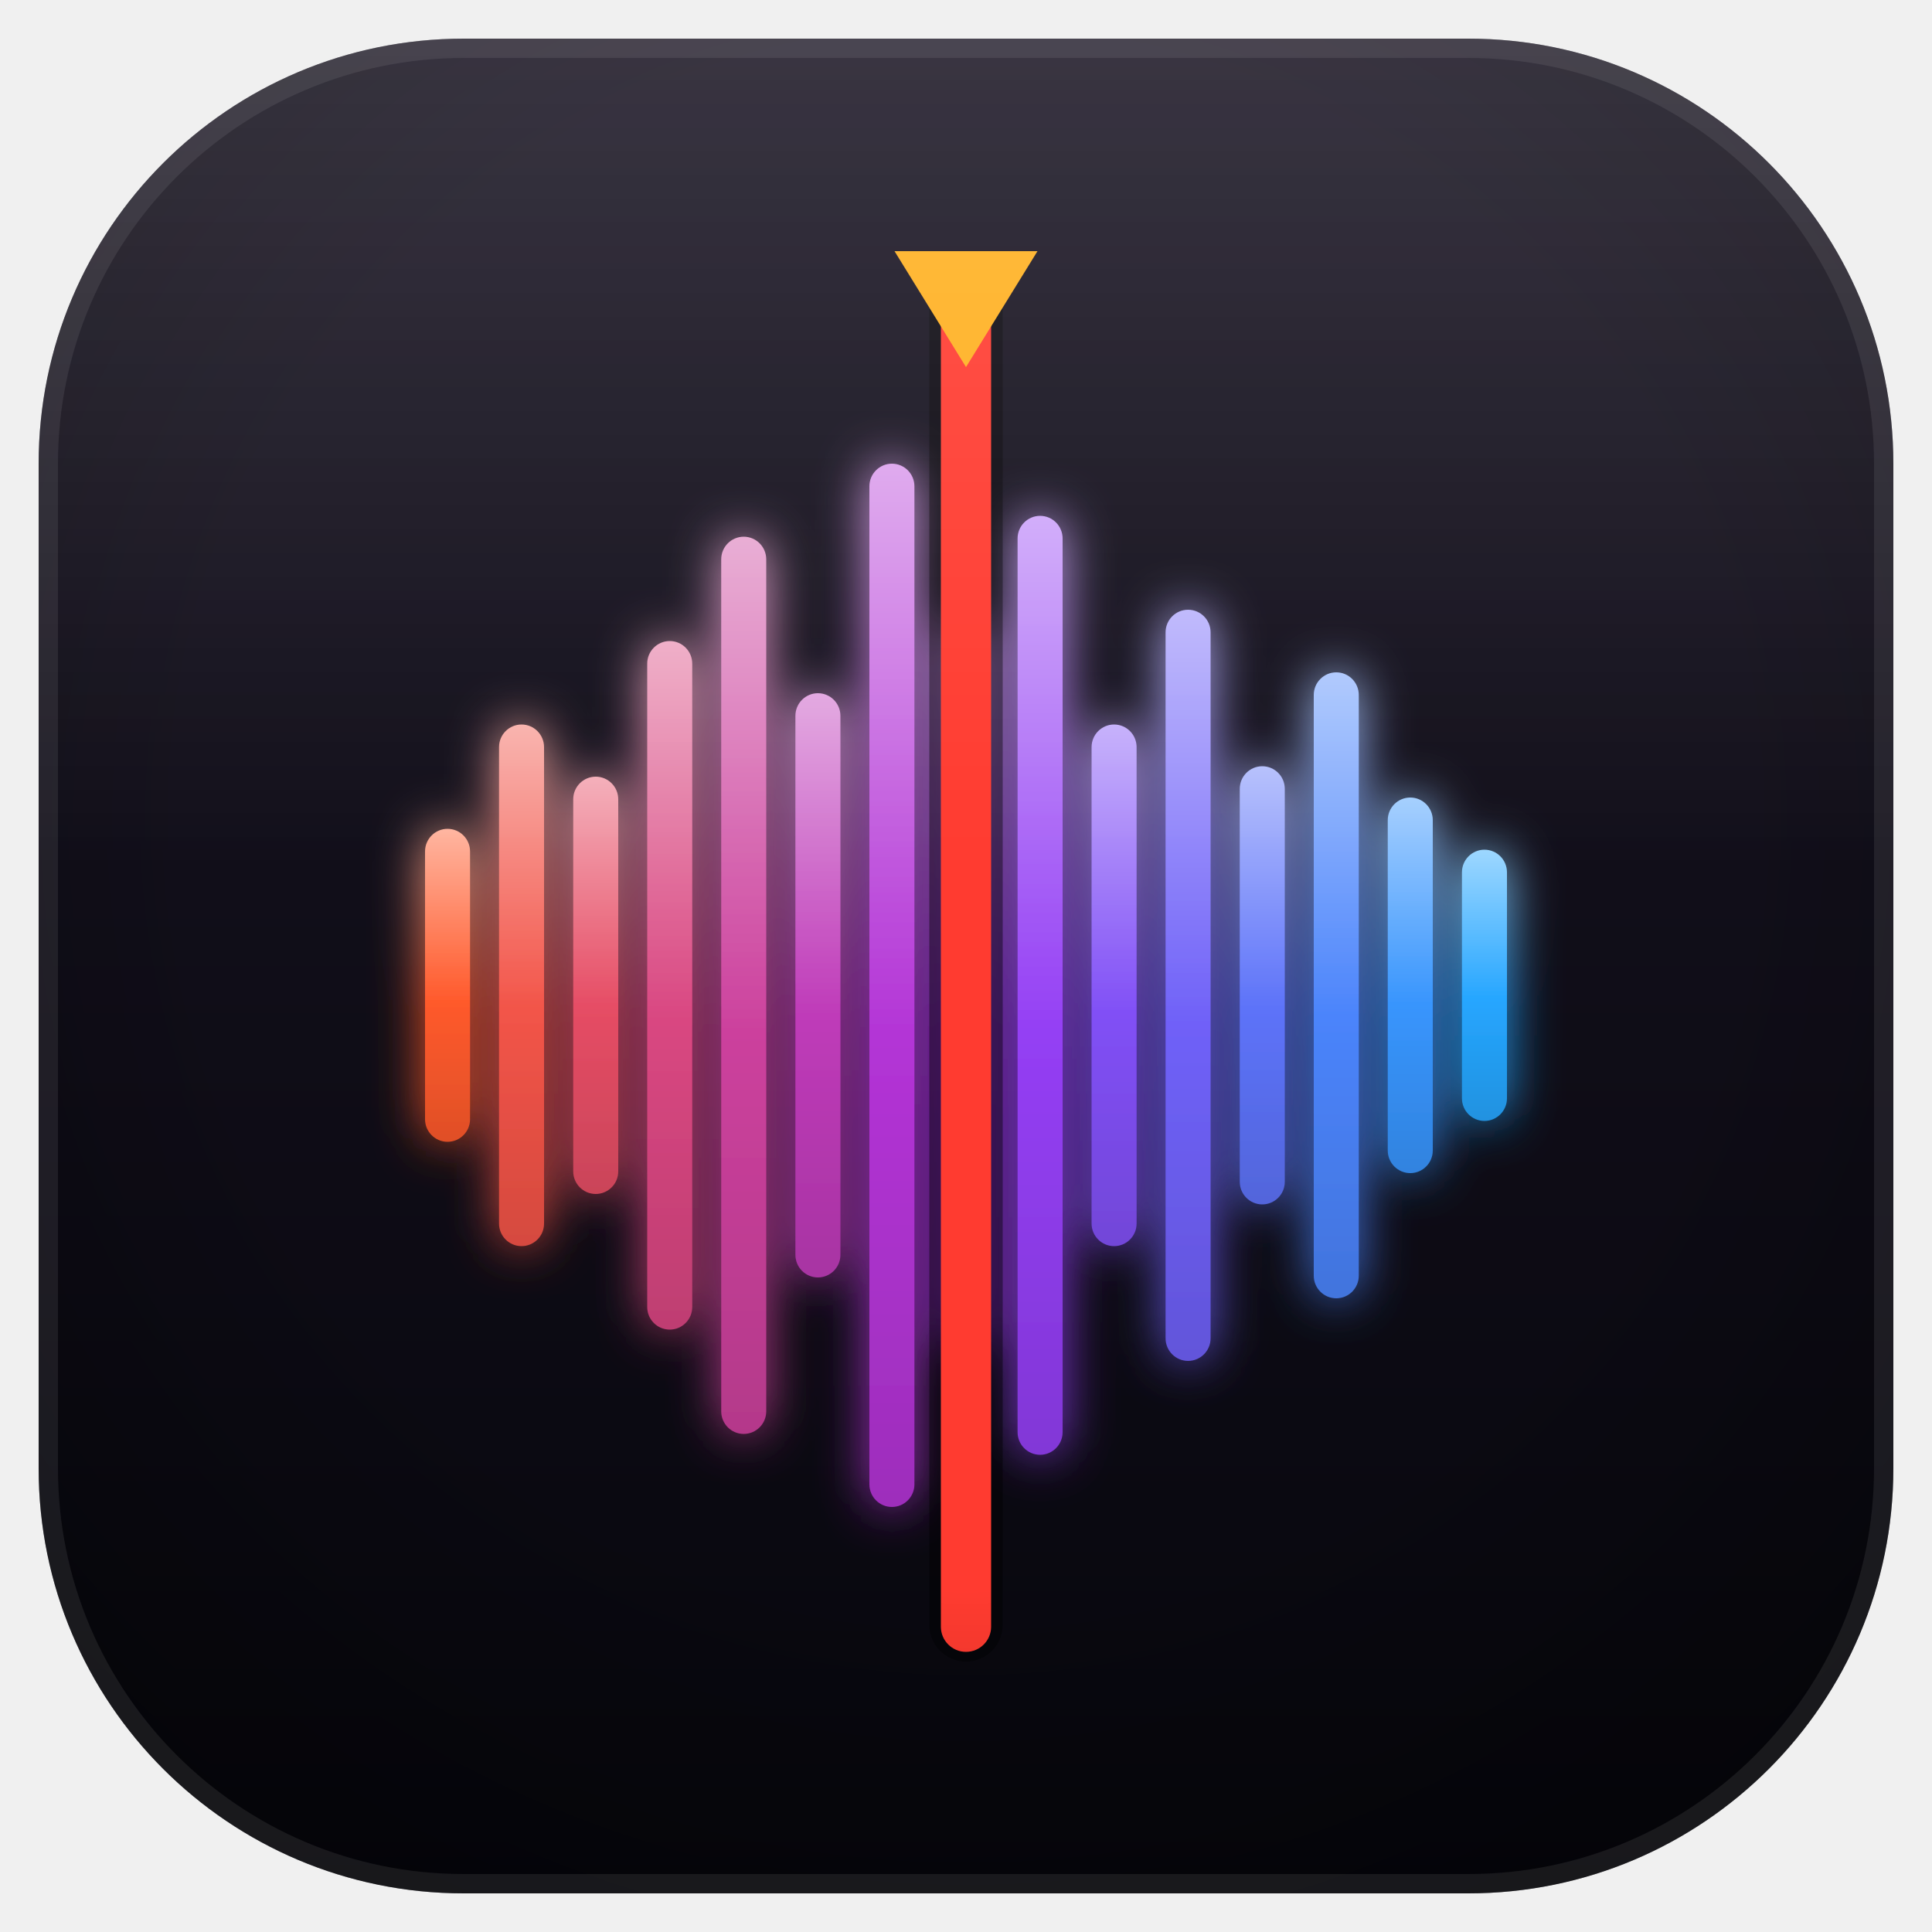
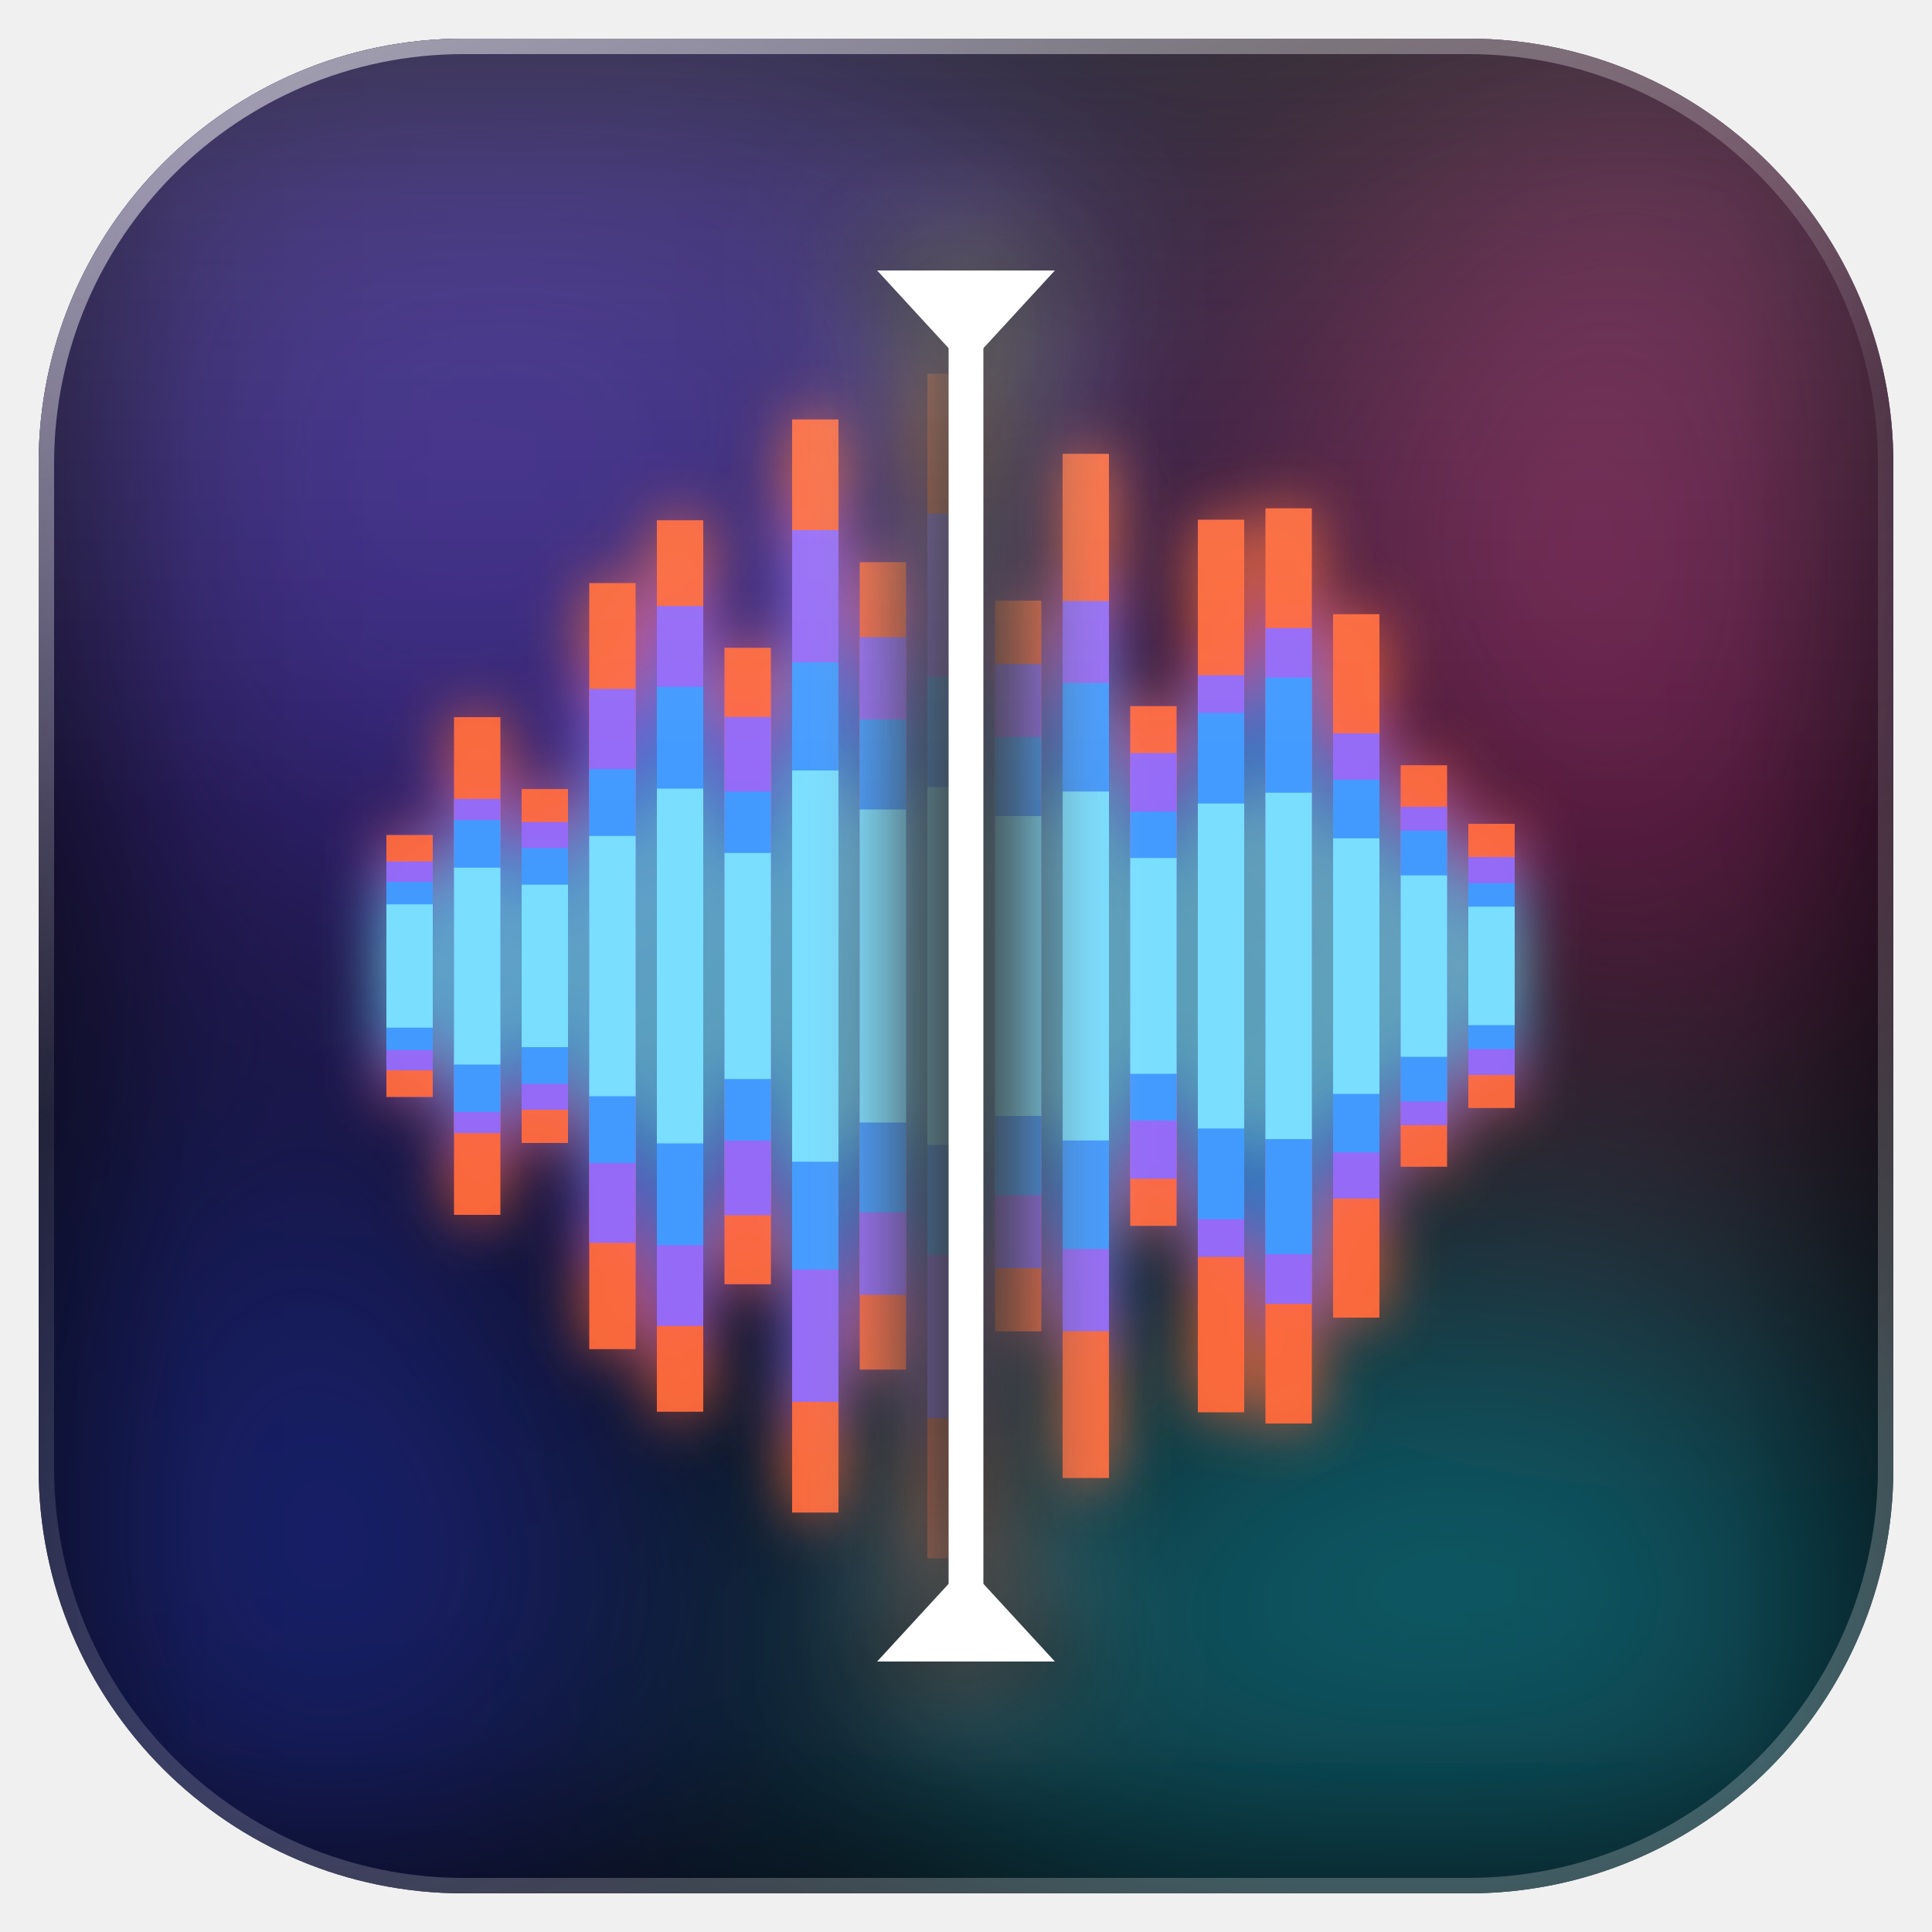
- <svg xmlns="http://www.w3.org/2000/svg" viewBox="0 0 100 100" width="1024" height="1024" shape-rendering="geometricPrecision">
+ <svg xmlns="http://www.w3.org/2000/svg" viewBox="0 0 100 100" width="1024" height="1024">
  <defs>
-     <linearGradient id="bg_k" x1="0" y1="0" x2="0" y2="1">
-       <stop offset="0" stop-color="#1a1524" />
-       <stop offset="1" stop-color="#06060c" />
-     </linearGradient>
-     <linearGradient id="sheen_k" x1="0" y1="0" x2="0" y2="1">
-       <stop offset="0" stop-color="#fff" stop-opacity="0.14" />
-       <stop offset="0.45" stop-color="#fff" stop-opacity="0" />
-     </linearGradient>
-     <radialGradient id="vig_k" cx="0.5" cy="0.42" r="0.75">
-       <stop offset="0.55" stop-color="#000" stop-opacity="0" />
-       <stop offset="1" stop-color="#000" stop-opacity="0.45" />
-     </radialGradient>
-     <filter id="glow_k" x="-30%" y="-30%" width="160%" height="160%">
-       <feGaussianBlur stdDeviation="1.3" result="b" />
+     <clipPath id="sbc">
+       <rect x="2" y="2" width="96" height="96" rx="22" />
+     </clipPath>
+     <filter id="sbblur" filterUnits="userSpaceOnUse" x="-60" y="-60" width="220" height="220">
+       <feGaussianBlur stdDeviation="13" />
+     </filter>
+     <filter id="sbglow" filterUnits="userSpaceOnUse" x="-20" y="-20" width="140" height="140">
+       <feGaussianBlur stdDeviation="1.6" result="b" />
      <feMerge>
        <feMergeNode in="b" />
        <feMergeNode in="SourceGraphic" />
      </feMerge>
    </filter>
-     <linearGradient id="b_k_0" x1="0" y1="0" x2="0" y2="1">
-       <stop offset="0" stop-color="#ffb5a0" />
-       <stop offset="0.55" stop-color="#ff5a2c" />
-       <stop offset="1" stop-color="#e04f27" />
+     <filter id="sbshadow" filterUnits="userSpaceOnUse" x="-20" y="-20" width="140" height="140">
+       <feGaussianBlur stdDeviation="2.2" />
+     </filter>
+     <filter id="sbbigglow" filterUnits="userSpaceOnUse" x="-20" y="-20" width="140" height="140">
+       <feGaussianBlur stdDeviation="4" />
+     </filter>
+     <linearGradient id="sbsheen" x1="0" y1="0" x2="0" y2="1">
+       <stop offset="0" stop-color="#fff" stop-opacity=".16" />
+       <stop offset=".42" stop-color="#fff" stop-opacity="0" />
    </linearGradient>
-     <linearGradient id="b_k_1" x1="0" y1="0" x2="0" y2="1">
-       <stop offset="0" stop-color="#f9b2ad" />
-       <stop offset="0.55" stop-color="#f25448" />
-       <stop offset="1" stop-color="#d54a3f" />
+     <linearGradient id="sbrim" x1="0" y1="0" x2="0.4" y2="1">
+       <stop offset="0" stop-color="#fff" stop-opacity=".55" />
+       <stop offset=".5" stop-color="#fff" stop-opacity=".08" />
+       <stop offset="1" stop-color="#fff" stop-opacity=".22" />
    </linearGradient>
-     <linearGradient id="b_k_2" x1="0" y1="0" x2="0" y2="1">
-       <stop offset="0" stop-color="#f4afba" />
-       <stop offset="0.55" stop-color="#e64d65" />
-       <stop offset="1" stop-color="#ca4459" />
-     </linearGradient>
-     <linearGradient id="b_k_3" x1="0" y1="0" x2="0" y2="1">
-       <stop offset="0" stop-color="#eeacc6" />
-       <stop offset="0.55" stop-color="#d94781" />
-       <stop offset="1" stop-color="#bf3e72" />
-     </linearGradient>
-     <linearGradient id="b_k_4" x1="0" y1="0" x2="0" y2="1">
-       <stop offset="0" stop-color="#e8aad3" />
-       <stop offset="0.55" stop-color="#cc419d" />
-       <stop offset="1" stop-color="#b4398a" />
-     </linearGradient>
-     <linearGradient id="b_k_5" x1="0" y1="0" x2="0" y2="1">
-       <stop offset="0" stop-color="#e2a7e0" />
-       <stop offset="0.55" stop-color="#bf3bb9" />
-       <stop offset="1" stop-color="#a834a3" />
-     </linearGradient>
-     <linearGradient id="b_k_6" x1="0" y1="0" x2="0" y2="1">
-       <stop offset="0" stop-color="#dda4ed" />
-       <stop offset="0.55" stop-color="#b334d6" />
-       <stop offset="1" stop-color="#9e2ebc" />
-     </linearGradient>
-     <linearGradient id="b_k_7" x1="0" y1="0" x2="0" y2="1">
-       <stop offset="0" stop-color="#d7a1f9" />
-       <stop offset="0.55" stop-color="#a62ef2" />
-       <stop offset="1" stop-color="#9228d5" />
-     </linearGradient>
-     <linearGradient id="b_k_8" x1="0" y1="0" x2="0" y2="1">
-       <stop offset="0" stop-color="#cfa9fa" />
-       <stop offset="0.55" stop-color="#943ff4" />
-       <stop offset="1" stop-color="#8237d7" />
-     </linearGradient>
-     <linearGradient id="b_k_9" x1="0" y1="0" x2="0" y2="1">
-       <stop offset="0" stop-color="#c6b0fb" />
-       <stop offset="0.55" stop-color="#8150f6" />
-       <stop offset="1" stop-color="#7246d8" />
-     </linearGradient>
-     <linearGradient id="b_k_10" x1="0" y1="0" x2="0" y2="1">
-       <stop offset="0" stop-color="#beb8fc" />
-       <stop offset="0.55" stop-color="#6f61f8" />
-       <stop offset="1" stop-color="#6255da" />
-     </linearGradient>
-     <linearGradient id="b_k_11" x1="0" y1="0" x2="0" y2="1">
-       <stop offset="0" stop-color="#b6c0fc" />
-       <stop offset="0.55" stop-color="#5d73f9" />
-       <stop offset="1" stop-color="#5265db" />
-     </linearGradient>
-     <linearGradient id="b_k_12" x1="0" y1="0" x2="0" y2="1">
-       <stop offset="0" stop-color="#aec8fd" />
-       <stop offset="0.55" stop-color="#4b84fb" />
-       <stop offset="1" stop-color="#4274dd" />
-     </linearGradient>
-     <linearGradient id="b_k_13" x1="0" y1="0" x2="0" y2="1">
-       <stop offset="0" stop-color="#a5cffe" />
-       <stop offset="0.55" stop-color="#3895fd" />
-       <stop offset="1" stop-color="#3183df" />
-     </linearGradient>
-     <linearGradient id="b_k_14" x1="0" y1="0" x2="0" y2="1">
-       <stop offset="0" stop-color="#9dd7ff" />
-       <stop offset="0.55" stop-color="#26a6ff" />
-       <stop offset="1" stop-color="#2192e0" />
+     <linearGradient id="sbspec" x1="0" y1="0" x2="1" y2="1">
+       <stop offset="0" stop-color="#ff8a3d" />
+       <stop offset=".5" stop-color="#8f6bff" />
+       <stop offset="1" stop-color="#5ee7ff" />
    </linearGradient>
  </defs>
-   <rect x="2" y="2" width="96" height="96" rx="22" fill="url(#bg_k)" />
-   <g filter="url(#glow_k)">
-     <rect x="22.00" y="42.90" width="2.33" height="16.20" rx="1.17" fill="url(#b_k_0)" />
-     <rect x="25.83" y="37.50" width="2.33" height="27.00" rx="1.17" fill="url(#b_k_1)" />
-     <rect x="29.67" y="40.20" width="2.33" height="21.60" rx="1.17" fill="url(#b_k_2)" />
-     <rect x="33.50" y="33.18" width="2.33" height="35.64" rx="1.17" fill="url(#b_k_3)" />
-     <rect x="37.33" y="27.78" width="2.33" height="46.44" rx="1.17" fill="url(#b_k_4)" />
-     <rect x="41.17" y="35.88" width="2.33" height="30.24" rx="1.17" fill="url(#b_k_5)" />
-     <rect x="45.00" y="24.00" width="2.33" height="54.00" rx="1.17" fill="url(#b_k_6)" />
-     <rect x="48.83" y="32.10" width="2.33" height="37.80" rx="1.17" fill="url(#b_k_7)" />
-     <rect x="52.67" y="26.70" width="2.33" height="48.60" rx="1.17" fill="url(#b_k_8)" />
-     <rect x="56.50" y="37.50" width="2.33" height="27.00" rx="1.17" fill="url(#b_k_9)" />
-     <rect x="60.33" y="31.56" width="2.33" height="38.88" rx="1.17" fill="url(#b_k_10)" />
-     <rect x="64.17" y="39.66" width="2.33" height="22.68" rx="1.17" fill="url(#b_k_11)" />
-     <rect x="68.00" y="34.80" width="2.33" height="32.40" rx="1.17" fill="url(#b_k_12)" />
-     <rect x="71.83" y="41.28" width="2.33" height="19.44" rx="1.17" fill="url(#b_k_13)" />
-     <rect x="75.67" y="43.98" width="2.33" height="14.04" rx="1.17" fill="url(#b_k_14)" />
+   <g clip-path="url(#sbc)">
+     <rect width="100" height="100" fill="#07070d" />
+     <g filter="url(#sbblur)">
+       <circle cx="22" cy="18" r="32" fill="#6d4aff" />
+       <circle cx="90" cy="28" r="26" fill="#e0409a" />
+       <circle cx="76" cy="96" r="32" fill="#12b5c9" />
+       <circle cx="8" cy="82" r="26" fill="#2f3fe0" />
+     </g>
+     <rect width="100" height="100" fill="#05060a" opacity="0.5" />
+     <g filter="url(#sbglow)">
+       <g style="mix-blend-mode:normal">
+         <rect x="20.00" y="43.22" width="2.4" height="13.56" fill="#ff6a3d" fill-opacity="0.95" />
+         <rect x="23.50" y="37.12" width="2.4" height="25.76" fill="#ff6a3d" fill-opacity="0.95" />
+         <rect x="27.00" y="40.84" width="2.4" height="18.32" fill="#ff6a3d" fill-opacity="0.95" />
+         <rect x="30.50" y="30.18" width="2.4" height="39.65" fill="#ff6a3d" fill-opacity="0.95" />
+         <rect x="34.00" y="26.93" width="2.4" height="46.14" fill="#ff6a3d" fill-opacity="0.95" />
+         <rect x="37.50" y="33.53" width="2.4" height="32.94" fill="#ff6a3d" fill-opacity="0.95" />
+         <rect x="41.00" y="21.71" width="2.4" height="56.58" fill="#ff6a3d" fill-opacity="0.95" />
+         <rect x="44.50" y="29.10" width="2.4" height="41.79" fill="#ff6a3d" fill-opacity="0.95" />
+         <rect x="48.00" y="19.35" width="2.4" height="61.31" fill="#ff6a3d" fill-opacity="0.95" />
+         <rect x="51.50" y="31.09" width="2.4" height="37.82" fill="#ff6a3d" fill-opacity="0.95" />
+         <rect x="55.00" y="23.49" width="2.4" height="53.01" fill="#ff6a3d" fill-opacity="0.95" />
+         <rect x="58.50" y="36.55" width="2.4" height="26.90" fill="#ff6a3d" fill-opacity="0.95" />
+         <rect x="62.00" y="26.90" width="2.4" height="46.20" fill="#ff6a3d" fill-opacity="0.95" />
+         <rect x="65.50" y="26.31" width="2.4" height="47.37" fill="#ff6a3d" fill-opacity="0.95" />
+         <rect x="69.00" y="31.79" width="2.4" height="36.41" fill="#ff6a3d" fill-opacity="0.95" />
+         <rect x="72.50" y="39.61" width="2.4" height="20.78" fill="#ff6a3d" fill-opacity="0.95" />
+         <rect x="76.00" y="42.64" width="2.4" height="14.71" fill="#ff6a3d" fill-opacity="0.95" />
+       </g>
+       <g style="mix-blend-mode:normal">
+         <rect x="20.00" y="44.59" width="2.4" height="10.81" fill="#8f6bff" fill-opacity="0.95" />
+         <rect x="23.50" y="41.35" width="2.4" height="17.30" fill="#8f6bff" fill-opacity="0.95" />
+         <rect x="27.00" y="42.55" width="2.4" height="14.89" fill="#8f6bff" fill-opacity="0.95" />
+         <rect x="30.50" y="35.66" width="2.4" height="28.67" fill="#8f6bff" fill-opacity="0.95" />
+         <rect x="34.00" y="31.37" width="2.4" height="37.26" fill="#8f6bff" fill-opacity="0.95" />
+         <rect x="37.50" y="37.11" width="2.4" height="25.79" fill="#8f6bff" fill-opacity="0.95" />
+         <rect x="41.00" y="27.44" width="2.4" height="45.12" fill="#8f6bff" fill-opacity="0.95" />
+         <rect x="44.50" y="32.98" width="2.4" height="34.04" fill="#8f6bff" fill-opacity="0.95" />
+         <rect x="48.00" y="26.59" width="2.4" height="46.82" fill="#8f6bff" fill-opacity="0.95" />
+         <rect x="51.50" y="34.37" width="2.4" height="31.27" fill="#8f6bff" fill-opacity="0.95" />
+         <rect x="55.00" y="31.11" width="2.4" height="37.79" fill="#8f6bff" fill-opacity="0.95" />
+         <rect x="58.50" y="38.98" width="2.4" height="22.03" fill="#8f6bff" fill-opacity="0.95" />
+         <rect x="62.00" y="34.95" width="2.4" height="30.11" fill="#8f6bff" fill-opacity="0.95" />
+         <rect x="65.50" y="32.51" width="2.4" height="34.98" fill="#8f6bff" fill-opacity="0.95" />
+         <rect x="69.00" y="37.96" width="2.4" height="24.08" fill="#8f6bff" fill-opacity="0.95" />
+         <rect x="72.50" y="41.76" width="2.4" height="16.48" fill="#8f6bff" fill-opacity="0.95" />
+         <rect x="76.00" y="44.36" width="2.4" height="11.28" fill="#8f6bff" fill-opacity="0.95" />
+       </g>
+       <g style="mix-blend-mode:normal">
+         <rect x="20.00" y="45.65" width="2.4" height="8.70" fill="#3f9dff" fill-opacity="0.95" />
+         <rect x="23.50" y="42.45" width="2.4" height="15.11" fill="#3f9dff" fill-opacity="0.95" />
+         <rect x="27.00" y="43.90" width="2.4" height="12.20" fill="#3f9dff" fill-opacity="0.95" />
+         <rect x="30.50" y="39.81" width="2.4" height="20.39" fill="#3f9dff" fill-opacity="0.95" />
+         <rect x="34.00" y="35.55" width="2.4" height="28.90" fill="#3f9dff" fill-opacity="0.95" />
+         <rect x="37.50" y="40.97" width="2.4" height="18.07" fill="#3f9dff" fill-opacity="0.95" />
+         <rect x="41.00" y="34.28" width="2.4" height="31.43" fill="#3f9dff" fill-opacity="0.95" />
+         <rect x="44.50" y="37.23" width="2.4" height="25.53" fill="#3f9dff" fill-opacity="0.95" />
+         <rect x="48.00" y="35.03" width="2.4" height="29.94" fill="#3f9dff" fill-opacity="0.95" />
+         <rect x="51.50" y="38.15" width="2.4" height="23.71" fill="#3f9dff" fill-opacity="0.95" />
+         <rect x="55.00" y="35.35" width="2.4" height="29.30" fill="#3f9dff" fill-opacity="0.95" />
+         <rect x="58.50" y="42.01" width="2.4" height="15.99" fill="#3f9dff" fill-opacity="0.95" />
+         <rect x="62.00" y="36.90" width="2.4" height="26.20" fill="#3f9dff" fill-opacity="0.95" />
+         <rect x="65.50" y="35.07" width="2.4" height="29.85" fill="#3f9dff" fill-opacity="0.95" />
+         <rect x="69.00" y="40.36" width="2.4" height="19.29" fill="#3f9dff" fill-opacity="0.95" />
+         <rect x="72.50" y="43.00" width="2.4" height="14.01" fill="#3f9dff" fill-opacity="0.95" />
+         <rect x="76.00" y="45.71" width="2.4" height="8.59" fill="#3f9dff" fill-opacity="0.95" />
+       </g>
+       <g style="mix-blend-mode:normal">
+         <rect x="20.00" y="46.81" width="2.4" height="6.38" fill="#7fe6ff" fill-opacity="0.9" />
+         <rect x="23.50" y="44.91" width="2.4" height="10.19" fill="#7fe6ff" fill-opacity="0.9" />
+         <rect x="27.00" y="45.79" width="2.4" height="8.41" fill="#7fe6ff" fill-opacity="0.9" />
+         <rect x="30.50" y="43.27" width="2.4" height="13.47" fill="#7fe6ff" fill-opacity="0.9" />
+         <rect x="34.00" y="40.82" width="2.4" height="18.36" fill="#7fe6ff" fill-opacity="0.9" />
+         <rect x="37.50" y="44.15" width="2.4" height="11.70" fill="#7fe6ff" fill-opacity="0.9" />
+         <rect x="41.00" y="39.88" width="2.4" height="20.25" fill="#7fe6ff" fill-opacity="0.9" />
+         <rect x="44.50" y="41.90" width="2.4" height="16.20" fill="#7fe6ff" fill-opacity="0.9" />
+         <rect x="48.00" y="40.74" width="2.4" height="18.52" fill="#7fe6ff" fill-opacity="0.9" />
+         <rect x="51.50" y="42.24" width="2.4" height="15.52" fill="#7fe6ff" fill-opacity="0.9" />
+         <rect x="55.00" y="40.97" width="2.4" height="18.06" fill="#7fe6ff" fill-opacity="0.9" />
+         <rect x="58.50" y="44.41" width="2.4" height="11.17" fill="#7fe6ff" fill-opacity="0.9" />
+         <rect x="62.00" y="41.59" width="2.4" height="16.82" fill="#7fe6ff" fill-opacity="0.9" />
+         <rect x="65.50" y="41.03" width="2.4" height="17.93" fill="#7fe6ff" fill-opacity="0.9" />
+         <rect x="69.00" y="43.39" width="2.4" height="13.23" fill="#7fe6ff" fill-opacity="0.9" />
+         <rect x="72.50" y="45.31" width="2.4" height="9.39" fill="#7fe6ff" fill-opacity="0.9" />
+         <rect x="76.00" y="46.93" width="2.4" height="6.13" fill="#7fe6ff" fill-opacity="0.9" />
+       </g>
+     </g>
+     <g filter="url(#sbshadow)" fill="#000" opacity=".95">
+       <rect x="47" y="13" width="6" height="74" />
+       <path d="M43.6 13h12.8L50 21z M43.6 87h12.8L50 79z" />
+     </g>
+     <g filter="url(#sbbigglow)" opacity=".9">
+       <rect x="48.9" y="14" width="2.2" height="72" fill="#ffffff" />
+       <path d="M45.4 14h9.2L50 19z M45.4 86h9.2L50 81z" fill="#ffffff" />
+     </g>
+     <rect x="49.1" y="14" width="1.8" height="72" fill="#ffffff" />
+     <path d="M45.4 14h9.2L50 19z M45.4 86h9.2L50 81z" fill="#ffffff" />
+     <rect width="100" height="100" fill="url(#sbsheen)" />
  </g>
-   <rect x="48.10" y="14" width="3.80" height="72" rx="1.90" fill="#000" fill-opacity="0.42" />
-   <rect x="48.70" y="14.5" width="2.60" height="71" rx="1.30" fill="#ff3b30" />
-   <path d="M 46.30 13 L 53.70 13 L 50.00 19 Z" fill="#ffb020" />
-   <rect x="2" y="2" width="96" height="96" rx="22" fill="url(#vig_k)" />
-   <rect x="2" y="2" width="96" height="96" rx="22" fill="url(#sheen_k)" />
-   <rect x="2.5" y="2.5" width="95" height="95" rx="21.5" fill="none" stroke="#fff" stroke-opacity="0.08" />
+   <rect x="2.4" y="2.4" width="95.2" height="95.2" rx="21.6" fill="none" stroke="url(#sbrim)" stroke-width=".8" />
</svg>
